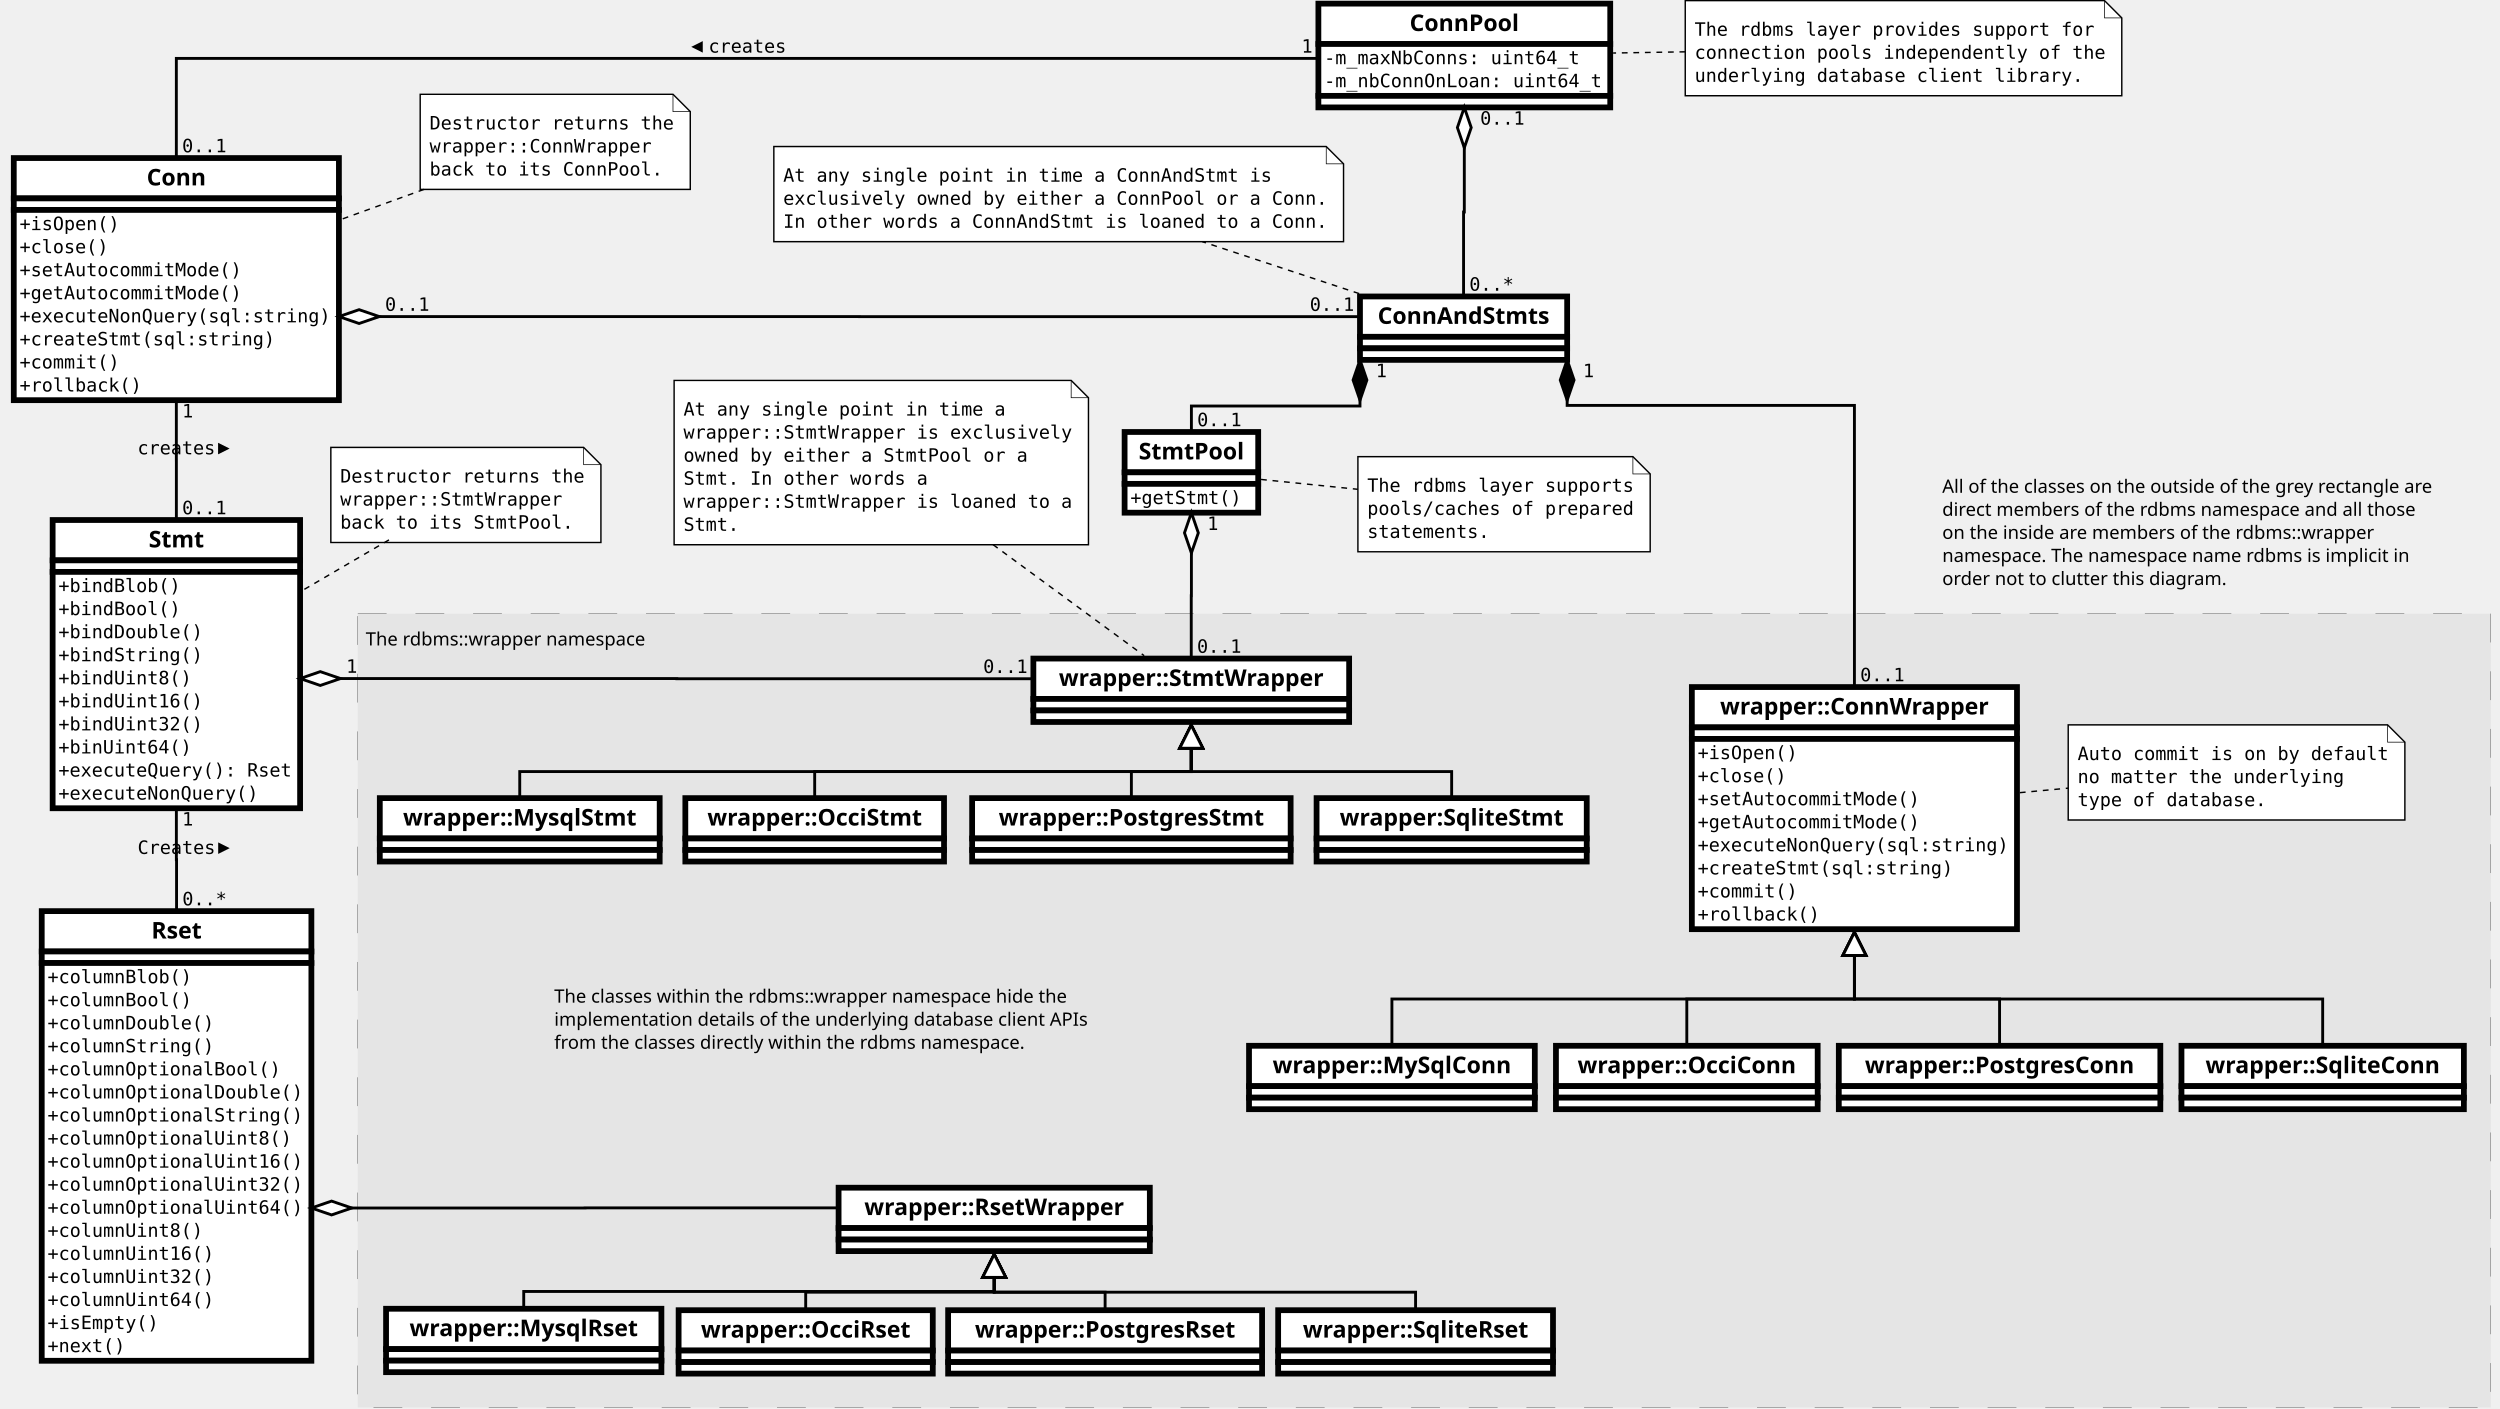
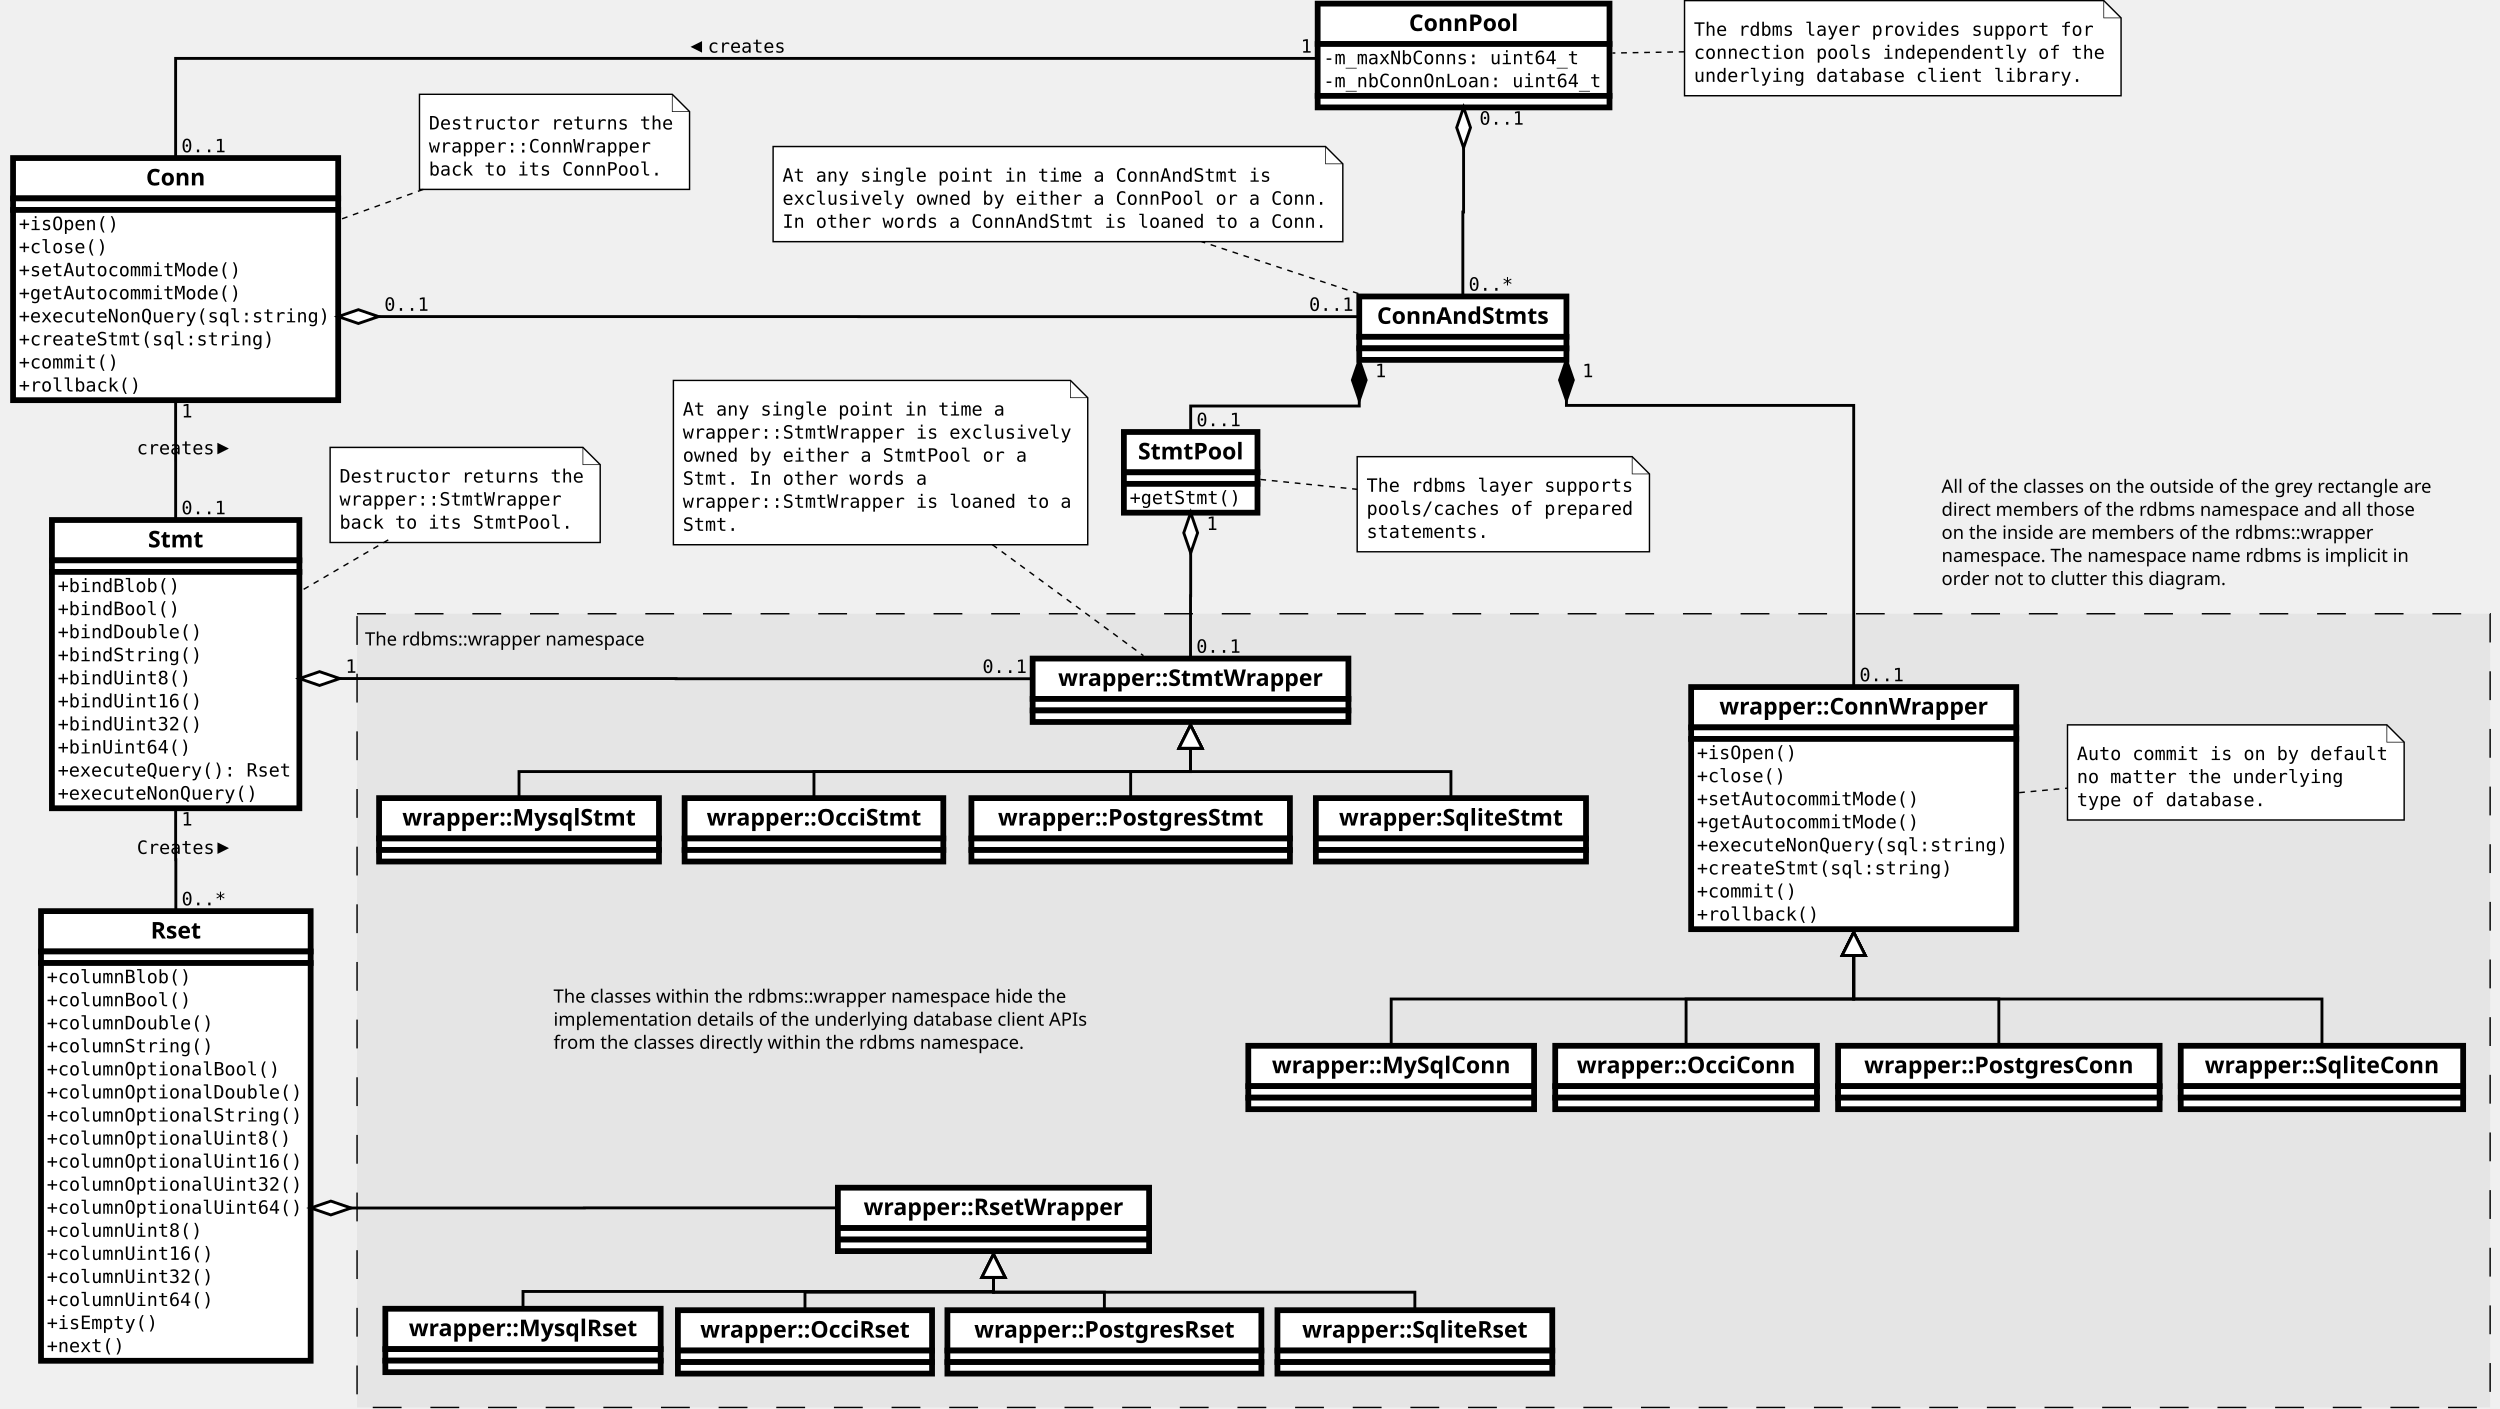
- <svg xmlns="http://www.w3.org/2000/svg" width="87cm" height="49cm" viewBox="-499 -49 1721 977">
+ <svg xmlns="http://www.w3.org/2000/svg" width="87cm" height="49cm" viewBox="-499 -49 1722 977">
  <g>
    <rect style="fill: #e5e5e5" x="-257.586" y="376.862" width="1480.08" height="550.728" />
-     <rect style="fill: none; fill-opacity:0; stroke-width: 0.2; stroke-dasharray: 20; stroke: #000000" x="-257.586" y="376.862" width="1480.08" height="550.728" />
+     <rect style="fill: none; fill-opacity:0; stroke-width: 1; stroke-dasharray: 20; stroke: #000000" x="-257.586" y="376.862" width="1480.08" height="550.728" />
  </g>
  <g>
    <rect style="fill: #ffffff" x="-469.31" y="311.822" width="171.7" height="28" />
    <rect style="fill: none; fill-opacity:0; stroke-width: 4; stroke: #000000" x="-469.31" y="311.822" width="171.7" height="28" />
    <text font-size="16" style="fill: #000000;text-anchor:middle;font-family:sans-serif;font-style:normal;font-weight:700" x="-383.46" y="330.822">Stmt</text>
    <rect style="fill: #ffffff" x="-469.31" y="339.822" width="171.7" height="8" />
    <rect style="fill: none; fill-opacity:0; stroke-width: 4; stroke: #000000" x="-469.31" y="339.822" width="171.7" height="8" />
    <rect style="fill: #ffffff" x="-469.31" y="347.822" width="171.7" height="164" />
    <rect style="fill: none; fill-opacity:0; stroke-width: 4; stroke: #000000" x="-469.31" y="347.822" width="171.7" height="164" />
    <text font-size="12.8" style="fill: #000000;text-anchor:start;font-family:monospace;font-style:normal;font-weight:normal" x="-465.31" y="361.822">+bindBlob()</text>
    <text font-size="12.8" style="fill: #000000;text-anchor:start;font-family:monospace;font-style:normal;font-weight:normal" x="-465.31" y="377.822">+bindBool()</text>
    <text font-size="12.8" style="fill: #000000;text-anchor:start;font-family:monospace;font-style:normal;font-weight:normal" x="-465.31" y="393.822">+bindDouble()</text>
    <text font-size="12.8" style="fill: #000000;text-anchor:start;font-family:monospace;font-style:normal;font-weight:normal" x="-465.31" y="409.822">+bindString()</text>
    <text font-size="12.8" style="fill: #000000;text-anchor:start;font-family:monospace;font-style:normal;font-weight:normal" x="-465.31" y="425.822">+bindUint8()</text>
    <text font-size="12.8" style="fill: #000000;text-anchor:start;font-family:monospace;font-style:normal;font-weight:normal" x="-465.31" y="441.822">+bindUint16()</text>
    <text font-size="12.8" style="fill: #000000;text-anchor:start;font-family:monospace;font-style:normal;font-weight:normal" x="-465.31" y="457.822">+bindUint32()</text>
    <text font-size="12.8" style="fill: #000000;text-anchor:start;font-family:monospace;font-style:normal;font-weight:normal" x="-465.31" y="473.822">+binUint64()</text>
    <text font-size="12.8" style="fill: #000000;text-anchor:start;font-family:monospace;font-style:normal;font-weight:normal" x="-465.31" y="489.822">+executeQuery(): Rset</text>
    <text font-size="12.8" style="fill: #000000;text-anchor:start;font-family:monospace;font-style:normal;font-weight:normal" x="-465.31" y="505.822">+executeNonQuery()</text>
  </g>
  <g>
    <rect style="fill: #ffffff" x="-476.878" y="583.202" width="187.1" height="28" />
    <rect style="fill: none; fill-opacity:0; stroke-width: 4; stroke: #000000" x="-476.878" y="583.202" width="187.1" height="28" />
    <text font-size="16" style="fill: #000000;text-anchor:middle;font-family:sans-serif;font-style:normal;font-weight:700" x="-383.328" y="602.202">Rset</text>
    <rect style="fill: #ffffff" x="-476.878" y="611.202" width="187.1" height="8" />
    <rect style="fill: none; fill-opacity:0; stroke-width: 4; stroke: #000000" x="-476.878" y="611.202" width="187.1" height="8" />
    <rect style="fill: #ffffff" x="-476.878" y="619.202" width="187.1" height="276" />
    <rect style="fill: none; fill-opacity:0; stroke-width: 4; stroke: #000000" x="-476.878" y="619.202" width="187.1" height="276" />
    <text font-size="12.8" style="fill: #000000;text-anchor:start;font-family:monospace;font-style:normal;font-weight:normal" x="-472.878" y="633.202">+columnBlob()</text>
    <text font-size="12.8" style="fill: #000000;text-anchor:start;font-family:monospace;font-style:normal;font-weight:normal" x="-472.878" y="649.202">+columnBool()</text>
    <text font-size="12.8" style="fill: #000000;text-anchor:start;font-family:monospace;font-style:normal;font-weight:normal" x="-472.878" y="665.202">+columnDouble()</text>
    <text font-size="12.8" style="fill: #000000;text-anchor:start;font-family:monospace;font-style:normal;font-weight:normal" x="-472.878" y="681.202">+columnString()</text>
    <text font-size="12.8" style="fill: #000000;text-anchor:start;font-family:monospace;font-style:normal;font-weight:normal" x="-472.878" y="697.202">+columnOptionalBool()</text>
    <text font-size="12.8" style="fill: #000000;text-anchor:start;font-family:monospace;font-style:normal;font-weight:normal" x="-472.878" y="713.202">+columnOptionalDouble()</text>
    <text font-size="12.8" style="fill: #000000;text-anchor:start;font-family:monospace;font-style:normal;font-weight:normal" x="-472.878" y="729.202">+columnOptionalString()</text>
    <text font-size="12.8" style="fill: #000000;text-anchor:start;font-family:monospace;font-style:normal;font-weight:normal" x="-472.878" y="745.202">+columnOptionalUint8()</text>
    <text font-size="12.8" style="fill: #000000;text-anchor:start;font-family:monospace;font-style:normal;font-weight:normal" x="-472.878" y="761.202">+columnOptionalUint16()</text>
    <text font-size="12.8" style="fill: #000000;text-anchor:start;font-family:monospace;font-style:normal;font-weight:normal" x="-472.878" y="777.202">+columnOptionalUint32()</text>
    <text font-size="12.8" style="fill: #000000;text-anchor:start;font-family:monospace;font-style:normal;font-weight:normal" x="-472.878" y="793.202">+columnOptionalUint64()</text>
    <text font-size="12.8" style="fill: #000000;text-anchor:start;font-family:monospace;font-style:normal;font-weight:normal" x="-472.878" y="809.202">+columnUint8()</text>
    <text font-size="12.8" style="fill: #000000;text-anchor:start;font-family:monospace;font-style:normal;font-weight:normal" x="-472.878" y="825.202">+columnUint16()</text>
    <text font-size="12.8" style="fill: #000000;text-anchor:start;font-family:monospace;font-style:normal;font-weight:normal" x="-472.878" y="841.202">+columnUint32()</text>
    <text font-size="12.8" style="fill: #000000;text-anchor:start;font-family:monospace;font-style:normal;font-weight:normal" x="-472.878" y="857.202">+columnUint64()</text>
    <text font-size="12.8" style="fill: #000000;text-anchor:start;font-family:monospace;font-style:normal;font-weight:normal" x="-472.878" y="873.202">+isEmpty()</text>
    <text font-size="12.8" style="fill: #000000;text-anchor:start;font-family:monospace;font-style:normal;font-weight:normal" x="-472.878" y="889.202">+next()</text>
  </g>
  <g>
    <polyline style="fill: none; fill-opacity:0; stroke-width: 2; stroke: #000000" points="-383.46,511.822 -383.46,547.512 -383.328,547.512 -383.328,583.202 " />
    <text font-size="12.8" style="fill: #000000;text-anchor:middle;font-family:monospace;font-style:normal;font-weight:normal" x="-383.394" y="543.512">Creates</text>
    <polygon style="fill: #000000" points="-354.444,543.512 -354.444,535.512 -346.444,539.512 " />
    <text font-size="12.8" style="fill: #000000;text-anchor:start;font-family:monospace;font-style:normal;font-weight:normal" x="-379.46" y="523.822">1</text>
    <text font-size="12.8" style="fill: #000000;text-anchor:start;font-family:monospace;font-style:normal;font-weight:normal" x="-379.328" y="579.202">0..*</text>
  </g>
  <g>
    <rect style="fill: #ffffff" x="-496.276" y="60.666" width="225.6" height="28" />
    <rect style="fill: none; fill-opacity:0; stroke-width: 4; stroke: #000000" x="-496.276" y="60.666" width="225.6" height="28" />
    <text font-size="16" style="fill: #000000;text-anchor:middle;font-family:sans-serif;font-style:normal;font-weight:700" x="-383.476" y="79.666">Conn</text>
    <rect style="fill: #ffffff" x="-496.276" y="88.666" width="225.6" height="8" />
    <rect style="fill: none; fill-opacity:0; stroke-width: 4; stroke: #000000" x="-496.276" y="88.666" width="225.6" height="8" />
    <rect style="fill: #ffffff" x="-496.276" y="96.666" width="225.6" height="132" />
    <rect style="fill: none; fill-opacity:0; stroke-width: 4; stroke: #000000" x="-496.276" y="96.666" width="225.6" height="132" />
    <text font-size="12.8" style="fill: #000000;text-anchor:start;font-family:monospace;font-style:normal;font-weight:normal" x="-492.276" y="110.666">+isOpen()</text>
    <text font-size="12.8" style="fill: #000000;text-anchor:start;font-family:monospace;font-style:normal;font-weight:normal" x="-492.276" y="126.666">+close()</text>
    <text font-size="12.8" style="fill: #000000;text-anchor:start;font-family:monospace;font-style:normal;font-weight:normal" x="-492.276" y="142.666">+setAutocommitMode()</text>
    <text font-size="12.8" style="fill: #000000;text-anchor:start;font-family:monospace;font-style:normal;font-weight:normal" x="-492.276" y="158.666">+getAutocommitMode()</text>
    <text font-size="12.8" style="fill: #000000;text-anchor:start;font-family:monospace;font-style:normal;font-weight:normal" x="-492.276" y="174.666">+executeNonQuery(sql:string)</text>
    <text font-size="12.8" style="fill: #000000;text-anchor:start;font-family:monospace;font-style:normal;font-weight:normal" x="-492.276" y="190.666">+createStmt(sql:string)</text>
    <text font-size="12.8" style="fill: #000000;text-anchor:start;font-family:monospace;font-style:normal;font-weight:normal" x="-492.276" y="206.666">+commit()</text>
    <text font-size="12.8" style="fill: #000000;text-anchor:start;font-family:monospace;font-style:normal;font-weight:normal" x="-492.276" y="222.666">+rollback()</text>
  </g>
  <g>
    <rect style="fill: #ffffff" x="437.812" y="156.71" width="143.75" height="28" />
    <rect style="fill: none; fill-opacity:0; stroke-width: 4; stroke: #000000" x="437.812" y="156.71" width="143.75" height="28" />
    <text font-size="16" style="fill: #000000;text-anchor:middle;font-family:sans-serif;font-style:normal;font-weight:700" x="509.687" y="175.71">ConnAndStmts</text>
    <rect style="fill: #ffffff" x="437.812" y="184.71" width="143.75" height="8" />
    <rect style="fill: none; fill-opacity:0; stroke-width: 4; stroke: #000000" x="437.812" y="184.71" width="143.75" height="8" />
    <rect style="fill: #ffffff" x="437.812" y="192.71" width="143.75" height="8" />
    <rect style="fill: none; fill-opacity:0; stroke-width: 4; stroke: #000000" x="437.812" y="192.71" width="143.75" height="8" />
  </g>
  <g>
    <rect style="fill: #ffffff" x="274.49" y="250.74" width="92.7" height="28" />
    <rect style="fill: none; fill-opacity:0; stroke-width: 4; stroke: #000000" x="274.49" y="250.74" width="92.7" height="28" />
    <text font-size="16" style="fill: #000000;text-anchor:middle;font-family:sans-serif;font-style:normal;font-weight:700" x="320.84" y="269.74">StmtPool</text>
    <rect style="fill: #ffffff" x="274.49" y="278.74" width="92.7" height="8" />
    <rect style="fill: none; fill-opacity:0; stroke-width: 4; stroke: #000000" x="274.49" y="278.74" width="92.7" height="8" />
    <rect style="fill: #ffffff" x="274.49" y="286.74" width="92.7" height="20" />
    <rect style="fill: none; fill-opacity:0; stroke-width: 4; stroke: #000000" x="274.49" y="286.74" width="92.7" height="20" />
    <text font-size="12.8" style="fill: #000000;text-anchor:start;font-family:monospace;font-style:normal;font-weight:normal" x="278.49" y="300.74">+getStmt()</text>
  </g>
  <g>
    <rect style="fill: #ffffff" x="211.184" y="407.958" width="219.1" height="28" />
    <rect style="fill: none; fill-opacity:0; stroke-width: 4; stroke: #000000" x="211.184" y="407.958" width="219.1" height="28" />
    <text font-size="16" style="fill: #000000;text-anchor:middle;font-family:sans-serif;font-style:normal;font-weight:700" x="320.734" y="426.958">wrapper::StmtWrapper</text>
    <rect style="fill: #ffffff" x="211.184" y="435.958" width="219.1" height="8" />
    <rect style="fill: none; fill-opacity:0; stroke-width: 4; stroke: #000000" x="211.184" y="435.958" width="219.1" height="8" />
    <rect style="fill: #ffffff" x="211.184" y="443.958" width="219.1" height="8" />
    <rect style="fill: none; fill-opacity:0; stroke-width: 4; stroke: #000000" x="211.184" y="443.958" width="219.1" height="8" />
  </g>
  <g>
    <rect style="fill: #ffffff" x="668.09" y="427.726" width="225.6" height="28" />
    <rect style="fill: none; fill-opacity:0; stroke-width: 4; stroke: #000000" x="668.09" y="427.726" width="225.6" height="28" />
    <text font-size="16" style="fill: #000000;text-anchor:middle;font-family:sans-serif;font-style:normal;font-weight:700" x="780.89" y="446.726">wrapper::ConnWrapper</text>
    <rect style="fill: #ffffff" x="668.09" y="455.726" width="225.6" height="8" />
    <rect style="fill: none; fill-opacity:0; stroke-width: 4; stroke: #000000" x="668.09" y="455.726" width="225.6" height="8" />
    <rect style="fill: #ffffff" x="668.09" y="463.726" width="225.6" height="132" />
    <rect style="fill: none; fill-opacity:0; stroke-width: 4; stroke: #000000" x="668.09" y="463.726" width="225.6" height="132" />
    <text font-size="12.8" style="fill: #000000;text-anchor:start;font-family:monospace;font-style:normal;font-weight:normal" x="672.09" y="477.726">+isOpen()</text>
    <text font-size="12.8" style="fill: #000000;text-anchor:start;font-family:monospace;font-style:normal;font-weight:normal" x="672.09" y="493.726">+close()</text>
    <text font-size="12.8" style="fill: #000000;text-anchor:start;font-family:monospace;font-style:normal;font-weight:normal" x="672.09" y="509.726">+setAutocommitMode()</text>
    <text font-size="12.8" style="fill: #000000;text-anchor:start;font-family:monospace;font-style:normal;font-weight:normal" x="672.09" y="525.726">+getAutocommitMode()</text>
    <text font-size="12.8" style="fill: #000000;text-anchor:start;font-family:monospace;font-style:normal;font-weight:normal" x="672.09" y="541.726">+executeNonQuery(sql:string)</text>
    <text font-size="12.8" style="fill: #000000;text-anchor:start;font-family:monospace;font-style:normal;font-weight:normal" x="672.09" y="557.726">+createStmt(sql:string)</text>
    <text font-size="12.8" style="fill: #000000;text-anchor:start;font-family:monospace;font-style:normal;font-weight:normal" x="672.09" y="573.726">+commit()</text>
    <text font-size="12.8" style="fill: #000000;text-anchor:start;font-family:monospace;font-style:normal;font-weight:normal" x="672.09" y="589.726">+rollback()</text>
  </g>
  <g>
    <polyline style="fill: none; fill-opacity:0; stroke-width: 2; stroke: #000000" points="581.562,225.882 581.562,232.296 780.89,232.296 780.89,427.726 " />
    <polygon style="fill: #000000" points="581.562,200.71 586.362,214.71 581.562,228.71 576.762,214.71 " />
    <polygon style="fill: none; fill-opacity:0; stroke-width: 2; stroke: #000000" points="581.562,200.71 586.362,214.71 581.562,228.71 576.762,214.71 " />
    <text font-size="12.8" style="fill: #000000;text-anchor:middle;font-family:monospace;font-style:normal;font-weight:normal" x="681.226" y="228.296" />
    <text font-size="12.8" style="fill: #000000;text-anchor:start;font-family:monospace;font-style:normal;font-weight:normal" x="592.562" y="212.71">1</text>
    <text font-size="12.8" style="fill: #000000;text-anchor:start;font-family:monospace;font-style:normal;font-weight:normal" x="784.89" y="423.726">0..1</text>
  </g>
  <g>
    <rect style="fill: #ffffff" x="76.039" y="775.108" width="215.95" height="28" />
    <rect style="fill: none; fill-opacity:0; stroke-width: 4; stroke: #000000" x="76.039" y="775.108" width="215.95" height="28" />
    <text font-size="16" style="fill: #000000;text-anchor:middle;font-family:sans-serif;font-style:normal;font-weight:700" x="184.014" y="794.108">wrapper::RsetWrapper</text>
    <rect style="fill: #ffffff" x="76.039" y="803.108" width="215.95" height="8" />
    <rect style="fill: none; fill-opacity:0; stroke-width: 4; stroke: #000000" x="76.039" y="803.108" width="215.95" height="8" />
    <rect style="fill: #ffffff" x="76.039" y="811.108" width="215.95" height="8" />
    <rect style="fill: none; fill-opacity:0; stroke-width: 4; stroke: #000000" x="76.039" y="811.108" width="215.95" height="8" />
  </g>
  <g>
    <rect style="fill: #ffffff" x="-237.96" y="859.108" width="191.05" height="28" />
    <rect style="fill: none; fill-opacity:0; stroke-width: 4; stroke: #000000" x="-237.96" y="859.108" width="191.05" height="28" />
    <text font-size="16" style="fill: #000000;text-anchor:middle;font-family:sans-serif;font-style:normal;font-weight:700" x="-142.435" y="878.108">wrapper::MysqlRset</text>
    <rect style="fill: #ffffff" x="-237.96" y="887.108" width="191.05" height="8" />
    <rect style="fill: none; fill-opacity:0; stroke-width: 4; stroke: #000000" x="-237.96" y="887.108" width="191.05" height="8" />
    <rect style="fill: #ffffff" x="-237.96" y="895.108" width="191.05" height="8" />
    <rect style="fill: none; fill-opacity:0; stroke-width: 4; stroke: #000000" x="-237.96" y="895.108" width="191.05" height="8" />
  </g>
  <g>
    <rect style="fill: #ffffff" x="-34.961" y="860.108" width="176.35" height="28" />
    <rect style="fill: none; fill-opacity:0; stroke-width: 4; stroke: #000000" x="-34.961" y="860.108" width="176.35" height="28" />
    <text font-size="16" style="fill: #000000;text-anchor:middle;font-family:sans-serif;font-style:normal;font-weight:700" x="53.214" y="879.108">wrapper::OcciRset</text>
    <rect style="fill: #ffffff" x="-34.961" y="888.108" width="176.35" height="8" />
    <rect style="fill: none; fill-opacity:0; stroke-width: 4; stroke: #000000" x="-34.961" y="888.108" width="176.35" height="8" />
    <rect style="fill: #ffffff" x="-34.961" y="896.108" width="176.35" height="8" />
    <rect style="fill: none; fill-opacity:0; stroke-width: 4; stroke: #000000" x="-34.961" y="896.108" width="176.35" height="8" />
  </g>
  <g>
    <rect style="fill: #ffffff" x="152.039" y="860.108" width="217.85" height="28" />
    <rect style="fill: none; fill-opacity:0; stroke-width: 4; stroke: #000000" x="152.039" y="860.108" width="217.85" height="28" />
    <text font-size="16" style="fill: #000000;text-anchor:middle;font-family:sans-serif;font-style:normal;font-weight:700" x="260.964" y="879.108">wrapper::PostgresRset</text>
    <rect style="fill: #ffffff" x="152.039" y="888.108" width="217.85" height="8" />
    <rect style="fill: none; fill-opacity:0; stroke-width: 4; stroke: #000000" x="152.039" y="888.108" width="217.85" height="8" />
    <rect style="fill: #ffffff" x="152.039" y="896.108" width="217.85" height="8" />
    <rect style="fill: none; fill-opacity:0; stroke-width: 4; stroke: #000000" x="152.039" y="896.108" width="217.85" height="8" />
  </g>
  <g>
    <rect style="fill: #ffffff" x="381.04" y="860.108" width="190.7" height="28" />
    <rect style="fill: none; fill-opacity:0; stroke-width: 4; stroke: #000000" x="381.04" y="860.108" width="190.7" height="28" />
    <text font-size="16" style="fill: #000000;text-anchor:middle;font-family:sans-serif;font-style:normal;font-weight:700" x="476.39" y="879.108">wrapper::SqliteRset</text>
    <rect style="fill: #ffffff" x="381.04" y="888.108" width="190.7" height="8" />
    <rect style="fill: none; fill-opacity:0; stroke-width: 4; stroke: #000000" x="381.04" y="888.108" width="190.7" height="8" />
    <rect style="fill: #ffffff" x="381.04" y="896.108" width="190.7" height="8" />
    <rect style="fill: none; fill-opacity:0; stroke-width: 4; stroke: #000000" x="381.04" y="896.108" width="190.7" height="8" />
  </g>
  <g>
    <polyline style="fill: none; fill-opacity:0; stroke-width: 2; stroke: #000000" points="184.014,837.344 184.014,847.108 -142.435,847.108 -142.435,859.108 " />
    <polygon style="fill: #ffffff" points="192.014,837.344 184.014,821.344 176.014,837.344 " />
    <polygon style="fill: none; fill-opacity:0; stroke-width: 2; stroke: #000000" points="192.014,837.344 184.014,821.344 176.014,837.344 " />
  </g>
  <g>
    <polyline style="fill: none; fill-opacity:0; stroke-width: 2; stroke: #000000" points="184.014,837.344 184.014,847.608 260.964,847.608 260.964,860.108 " />
    <polygon style="fill: #ffffff" points="192.014,837.344 184.014,821.344 176.014,837.344 " />
    <polygon style="fill: none; fill-opacity:0; stroke-width: 2; stroke: #000000" points="192.014,837.344 184.014,821.344 176.014,837.344 " />
  </g>
  <g>
    <polyline style="fill: none; fill-opacity:0; stroke-width: 2; stroke: #000000" points="184.014,837.344 184.014,847.608 53.214,847.608 53.214,860.108 " />
    <polygon style="fill: #ffffff" points="192.014,837.344 184.014,821.344 176.014,837.344 " />
    <polygon style="fill: none; fill-opacity:0; stroke-width: 2; stroke: #000000" points="192.014,837.344 184.014,821.344 176.014,837.344 " />
  </g>
  <g>
    <polyline style="fill: none; fill-opacity:0; stroke-width: 2; stroke: #000000" points="184.014,837.344 184.014,847.608 476.39,847.608 476.39,860.108 " />
    <polygon style="fill: #ffffff" points="192.014,837.344 184.014,821.344 176.014,837.344 " />
    <polygon style="fill: none; fill-opacity:0; stroke-width: 2; stroke: #000000" points="192.014,837.344 184.014,821.344 176.014,837.344 " />
  </g>
  <g>
    <rect style="fill: #ffffff" x="408.952" y="-46.478" width="202.5" height="28" />
    <rect style="fill: none; fill-opacity:0; stroke-width: 4; stroke: #000000" x="408.952" y="-46.478" width="202.5" height="28" />
    <text font-size="16" style="fill: #000000;text-anchor:middle;font-family:sans-serif;font-style:normal;font-weight:700" x="510.202" y="-27.478">ConnPool</text>
    <rect style="fill: #ffffff" x="408.952" y="-18.478" width="202.5" height="36" />
    <rect style="fill: none; fill-opacity:0; stroke-width: 4; stroke: #000000" x="408.952" y="-18.478" width="202.5" height="36" />
    <text font-size="12.8" style="fill: #000000;text-anchor:start;font-family:monospace;font-style:normal;font-weight:normal" x="412.952" y="-4.478">-m_maxNbConns: uint64_t</text>
    <text font-size="12.8" style="fill: #000000;text-anchor:start;font-family:monospace;font-style:normal;font-weight:normal" x="412.952" y="11.522">-m_nbConnOnLoan: uint64_t</text>
    <rect style="fill: #ffffff" x="408.952" y="17.522" width="202.5" height="8" />
    <rect style="fill: none; fill-opacity:0; stroke-width: 4; stroke: #000000" x="408.952" y="17.522" width="202.5" height="8" />
  </g>
  <g>
    <polyline style="fill: none; fill-opacity:0; stroke-width: 2; stroke: #000000" points="510.202,50.693 510.202,98.116 509.687,98.116 509.687,156.71 " />
    <polygon style="fill: #ffffff" points="510.202,25.522 515.002,39.522 510.202,53.522 505.402,39.522 " />
    <polygon style="fill: none; fill-opacity:0; stroke-width: 2; stroke: #000000" points="510.202,25.522 515.002,39.522 510.202,53.522 505.402,39.522 " />
    <text font-size="12.8" style="fill: #000000;text-anchor:middle;font-family:monospace;font-style:normal;font-weight:normal" x="509.945" y="94.116" />
    <text font-size="12.8" style="fill: #000000;text-anchor:start;font-family:monospace;font-style:normal;font-weight:normal" x="521.202" y="37.522">0..1</text>
    <text font-size="12.8" style="fill: #000000;text-anchor:start;font-family:monospace;font-style:normal;font-weight:normal" x="513.687" y="152.71">0..*</text>
  </g>
  <g>
    <rect style="fill: #ffffff" x="-242.304" y="504.79" width="194.2" height="28" />
    <rect style="fill: none; fill-opacity:0; stroke-width: 4; stroke: #000000" x="-242.304" y="504.79" width="194.2" height="28" />
    <text font-size="16" style="fill: #000000;text-anchor:middle;font-family:sans-serif;font-style:normal;font-weight:700" x="-145.204" y="523.79">wrapper::MysqlStmt</text>
    <rect style="fill: #ffffff" x="-242.304" y="532.79" width="194.2" height="8" />
    <rect style="fill: none; fill-opacity:0; stroke-width: 4; stroke: #000000" x="-242.304" y="532.79" width="194.2" height="8" />
    <rect style="fill: #ffffff" x="-242.304" y="540.79" width="194.2" height="8" />
    <rect style="fill: none; fill-opacity:0; stroke-width: 4; stroke: #000000" x="-242.304" y="540.79" width="194.2" height="8" />
  </g>
  <g>
    <rect style="fill: #ffffff" x="168.696" y="504.79" width="221" height="28" />
    <rect style="fill: none; fill-opacity:0; stroke-width: 4; stroke: #000000" x="168.696" y="504.79" width="221" height="28" />
    <text font-size="16" style="fill: #000000;text-anchor:middle;font-family:sans-serif;font-style:normal;font-weight:700" x="279.196" y="523.79">wrapper::PostgresStmt</text>
    <rect style="fill: #ffffff" x="168.696" y="532.79" width="221" height="8" />
    <rect style="fill: none; fill-opacity:0; stroke-width: 4; stroke: #000000" x="168.696" y="532.79" width="221" height="8" />
    <rect style="fill: #ffffff" x="168.696" y="540.79" width="221" height="8" />
    <rect style="fill: none; fill-opacity:0; stroke-width: 4; stroke: #000000" x="168.696" y="540.79" width="221" height="8" />
  </g>
  <g>
    <rect style="fill: #ffffff" x="-30.304" y="504.79" width="179.5" height="28" />
    <rect style="fill: none; fill-opacity:0; stroke-width: 4; stroke: #000000" x="-30.304" y="504.79" width="179.5" height="28" />
    <text font-size="16" style="fill: #000000;text-anchor:middle;font-family:sans-serif;font-style:normal;font-weight:700" x="59.446" y="523.79">wrapper::OcciStmt</text>
    <rect style="fill: #ffffff" x="-30.304" y="532.79" width="179.5" height="8" />
    <rect style="fill: none; fill-opacity:0; stroke-width: 4; stroke: #000000" x="-30.304" y="532.79" width="179.5" height="8" />
    <rect style="fill: #ffffff" x="-30.304" y="540.79" width="179.5" height="8" />
    <rect style="fill: none; fill-opacity:0; stroke-width: 4; stroke: #000000" x="-30.304" y="540.79" width="179.5" height="8" />
  </g>
  <g>
    <rect style="fill: #ffffff" x="407.696" y="504.79" width="187.45" height="28" />
    <rect style="fill: none; fill-opacity:0; stroke-width: 4; stroke: #000000" x="407.696" y="504.79" width="187.45" height="28" />
    <text font-size="16" style="fill: #000000;text-anchor:middle;font-family:sans-serif;font-style:normal;font-weight:700" x="501.421" y="523.79">wrapper:SqliteStmt</text>
    <rect style="fill: #ffffff" x="407.696" y="532.79" width="187.45" height="8" />
    <rect style="fill: none; fill-opacity:0; stroke-width: 4; stroke: #000000" x="407.696" y="532.79" width="187.45" height="8" />
    <rect style="fill: #ffffff" x="407.696" y="540.79" width="187.45" height="8" />
    <rect style="fill: none; fill-opacity:0; stroke-width: 4; stroke: #000000" x="407.696" y="540.79" width="187.45" height="8" />
  </g>
  <g>
    <polyline style="fill: none; fill-opacity:0; stroke-width: 2; stroke: #000000" points="320.734,470.194 320.734,486.374 -145.204,486.374 -145.204,504.79 " />
    <polygon style="fill: #ffffff" points="328.734,470.194 320.734,454.194 312.734,470.194 " />
    <polygon style="fill: none; fill-opacity:0; stroke-width: 2; stroke: #000000" points="328.734,470.194 320.734,454.194 312.734,470.194 " />
  </g>
  <g>
    <polyline style="fill: none; fill-opacity:0; stroke-width: 2; stroke: #000000" points="320.734,470.194 320.734,486.374 59.446,486.374 59.446,504.79 " />
    <polygon style="fill: #ffffff" points="328.734,470.194 320.734,454.194 312.734,470.194 " />
    <polygon style="fill: none; fill-opacity:0; stroke-width: 2; stroke: #000000" points="328.734,470.194 320.734,454.194 312.734,470.194 " />
  </g>
  <g>
    <polyline style="fill: none; fill-opacity:0; stroke-width: 2; stroke: #000000" points="320.734,470.194 320.734,486.374 279.196,486.374 279.196,504.79 " />
    <polygon style="fill: #ffffff" points="328.734,470.194 320.734,454.194 312.734,470.194 " />
    <polygon style="fill: none; fill-opacity:0; stroke-width: 2; stroke: #000000" points="328.734,470.194 320.734,454.194 312.734,470.194 " />
  </g>
  <g>
    <polyline style="fill: none; fill-opacity:0; stroke-width: 2; stroke: #000000" points="320.734,470.194 320.734,486.374 501.421,486.374 501.421,504.79 " />
    <polygon style="fill: #ffffff" points="328.734,470.194 320.734,454.194 312.734,470.194 " />
    <polygon style="fill: none; fill-opacity:0; stroke-width: 2; stroke: #000000" points="328.734,470.194 320.734,454.194 312.734,470.194 " />
  </g>
  <g>
    <rect style="fill: #ffffff" x="360.82" y="676.638" width="198.3" height="28" />
    <rect style="fill: none; fill-opacity:0; stroke-width: 4; stroke: #000000" x="360.82" y="676.638" width="198.3" height="28" />
    <text font-size="16" style="fill: #000000;text-anchor:middle;font-family:sans-serif;font-style:normal;font-weight:700" x="459.97" y="695.638">wrapper::MySqlConn</text>
    <rect style="fill: #ffffff" x="360.82" y="704.638" width="198.3" height="8" />
    <rect style="fill: none; fill-opacity:0; stroke-width: 4; stroke: #000000" x="360.82" y="704.638" width="198.3" height="8" />
    <rect style="fill: #ffffff" x="360.82" y="712.638" width="198.3" height="8" />
    <rect style="fill: none; fill-opacity:0; stroke-width: 4; stroke: #000000" x="360.82" y="712.638" width="198.3" height="8" />
  </g>
  <g>
    <rect style="fill: #ffffff" x="573.788" y="676.638" width="181.6" height="28" />
    <rect style="fill: none; fill-opacity:0; stroke-width: 4; stroke: #000000" x="573.788" y="676.638" width="181.6" height="28" />
    <text font-size="16" style="fill: #000000;text-anchor:middle;font-family:sans-serif;font-style:normal;font-weight:700" x="664.588" y="695.638">wrapper::OcciConn</text>
    <rect style="fill: #ffffff" x="573.788" y="704.638" width="181.6" height="8" />
    <rect style="fill: none; fill-opacity:0; stroke-width: 4; stroke: #000000" x="573.788" y="704.638" width="181.6" height="8" />
    <rect style="fill: #ffffff" x="573.788" y="712.638" width="181.6" height="8" />
    <rect style="fill: none; fill-opacity:0; stroke-width: 4; stroke: #000000" x="573.788" y="712.638" width="181.6" height="8" />
  </g>
  <g>
    <rect style="fill: #ffffff" x="770.054" y="676.638" width="223.1" height="28" />
    <rect style="fill: none; fill-opacity:0; stroke-width: 4; stroke: #000000" x="770.054" y="676.638" width="223.1" height="28" />
    <text font-size="16" style="fill: #000000;text-anchor:middle;font-family:sans-serif;font-style:normal;font-weight:700" x="881.604" y="695.638">wrapper::PostgresConn</text>
    <rect style="fill: #ffffff" x="770.054" y="704.638" width="223.1" height="8" />
    <rect style="fill: none; fill-opacity:0; stroke-width: 4; stroke: #000000" x="770.054" y="704.638" width="223.1" height="8" />
    <rect style="fill: #ffffff" x="770.054" y="712.638" width="223.1" height="8" />
    <rect style="fill: none; fill-opacity:0; stroke-width: 4; stroke: #000000" x="770.054" y="712.638" width="223.1" height="8" />
  </g>
  <g>
    <rect style="fill: #ffffff" x="1007.82" y="676.638" width="195.95" height="28" />
    <rect style="fill: none; fill-opacity:0; stroke-width: 4; stroke: #000000" x="1007.82" y="676.638" width="195.95" height="28" />
    <text font-size="16" style="fill: #000000;text-anchor:middle;font-family:sans-serif;font-style:normal;font-weight:700" x="1105.8" y="695.638">wrapper::SqliteConn</text>
    <rect style="fill: #ffffff" x="1007.82" y="704.638" width="195.95" height="8" />
    <rect style="fill: none; fill-opacity:0; stroke-width: 4; stroke: #000000" x="1007.82" y="704.638" width="195.95" height="8" />
    <rect style="fill: #ffffff" x="1007.82" y="712.638" width="195.95" height="8" />
    <rect style="fill: none; fill-opacity:0; stroke-width: 4; stroke: #000000" x="1007.82" y="712.638" width="195.95" height="8" />
  </g>
  <g>
    <polyline style="fill: none; fill-opacity:0; stroke-width: 2; stroke: #000000" points="780.89,613.962 780.89,644.182 459.97,644.182 459.97,676.638 " />
    <polygon style="fill: #ffffff" points="788.89,613.962 780.89,597.962 772.89,613.962 " />
    <polygon style="fill: none; fill-opacity:0; stroke-width: 2; stroke: #000000" points="788.89,613.962 780.89,597.962 772.89,613.962 " />
  </g>
  <g>
    <polyline style="fill: none; fill-opacity:0; stroke-width: 2; stroke: #000000" points="780.89,613.962 780.89,644.182 664.588,644.182 664.588,676.638 " />
    <polygon style="fill: #ffffff" points="788.89,613.962 780.89,597.962 772.89,613.962 " />
    <polygon style="fill: none; fill-opacity:0; stroke-width: 2; stroke: #000000" points="788.89,613.962 780.89,597.962 772.89,613.962 " />
  </g>
  <g>
    <polyline style="fill: none; fill-opacity:0; stroke-width: 2; stroke: #000000" points="780.89,613.962 780.89,644.182 881.604,644.182 881.604,676.638 " />
    <polygon style="fill: #ffffff" points="788.89,613.962 780.89,597.962 772.89,613.962 " />
    <polygon style="fill: none; fill-opacity:0; stroke-width: 2; stroke: #000000" points="788.89,613.962 780.89,597.962 772.89,613.962 " />
  </g>
  <g>
    <polyline style="fill: none; fill-opacity:0; stroke-width: 2; stroke: #000000" points="780.89,613.962 780.89,644.182 1105.8,644.182 1105.8,676.638 " />
    <polygon style="fill: #ffffff" points="788.89,613.962 780.89,597.962 772.89,613.962 " />
    <polygon style="fill: none; fill-opacity:0; stroke-width: 2; stroke: #000000" points="788.89,613.962 780.89,597.962 772.89,613.962 " />
  </g>
  <g>
    <polyline style="fill: none; fill-opacity:0; stroke-width: 2; stroke: #000000" points="-383.476,228.666 -383.476,270.244 -383.46,270.244 -383.46,311.822 " />
    <text font-size="12.8" style="fill: #000000;text-anchor:middle;font-family:monospace;font-style:normal;font-weight:normal" x="-383.468" y="266.244">creates</text>
    <polygon style="fill: #000000" points="-354.518,266.244 -354.518,258.244 -346.518,262.244 " />
    <text font-size="12.8" style="fill: #000000;text-anchor:start;font-family:monospace;font-style:normal;font-weight:normal" x="-379.476" y="240.666">1</text>
    <text font-size="12.8" style="fill: #000000;text-anchor:start;font-family:monospace;font-style:normal;font-weight:normal" x="-379.46" y="307.822">0..1</text>
  </g>
  <g>
    <polyline style="fill: none; fill-opacity:0; stroke-width: 2; stroke: #000000" points="-245.504,170.666 90.568,170.666 90.568,170.71 437.812,170.71 " />
    <polygon style="fill: #ffffff" points="-270.676,170.666 -256.676,165.866 -242.676,170.666 -256.676,175.466 " />
    <polygon style="fill: none; fill-opacity:0; stroke-width: 2; stroke: #000000" points="-270.676,170.666 -256.676,165.866 -242.676,170.666 -256.676,175.466 " />
    <text font-size="12.8" style="fill: #000000;text-anchor:start;font-family:monospace;font-style:normal;font-weight:normal" x="92.568" y="166.688" />
    <text font-size="12.8" style="fill: #000000;text-anchor:start;font-family:monospace;font-style:normal;font-weight:normal" x="-238.676" y="166.666">0..1</text>
    <text font-size="12.8" style="fill: #000000;text-anchor:end;font-family:monospace;font-style:normal;font-weight:normal" x="433.812" y="166.71">0..1</text>
  </g>
  <g>
    <polyline style="fill: none; fill-opacity:0; stroke-width: 2; stroke: #000000" points="408.952,-8.478 -383.476,-8.478 -383.476,60.666 " />
    <text font-size="12.8" style="fill: #000000;text-anchor:middle;font-family:monospace;font-style:normal;font-weight:normal" x="12.738" y="-12.478">creates</text>
    <polygon style="fill: #000000" points="-18.212,-12.478 -18.212,-20.478 -26.212,-16.478 " />
    <text font-size="12.8" style="fill: #000000;text-anchor:end;font-family:monospace;font-style:normal;font-weight:normal" x="404.952" y="-12.478">1</text>
    <text font-size="12.8" style="fill: #000000;text-anchor:start;font-family:monospace;font-style:normal;font-weight:normal" x="-379.476" y="56.666">0..1</text>
  </g>
  <g>
    <polygon style="fill: #ffffff" points="31.103,52.681 414.403,52.681 426.403,64.681 426.403,118.681 31.103,118.681 " />
    <polygon style="fill: none; fill-opacity:0; stroke-width: 1; stroke: #000000" points="31.103,52.681 414.403,52.681 426.403,64.681 426.403,118.681 31.103,118.681 " />
    <polyline style="fill: none; fill-opacity:0; stroke-width: 0.5; stroke: #000000" points="414.403,52.681 414.403,64.681 426.403,64.681 " />
    <text font-size="12.8" style="fill: #000000;text-anchor:start;font-family:monospace;font-style:normal;font-weight:normal" x="37.603" y="77.081">
      <tspan x="37.603" y="77.081">At any single point in time a ConnAndStmt is</tspan>
      <tspan x="37.603" y="93.081">exclusively owned by either a ConnPool or a Conn.</tspan>
      <tspan x="37.603" y="109.081">In other words a ConnAndStmt is loaned to a Conn.</tspan>
    </text>
  </g>
  <line style="fill: none; fill-opacity:0; stroke-width: 1; stroke-dasharray: 4; stroke: #000000" x1="437.224" y1="154.715" x2="328.376" y2="118.671" />
  <g>
    <polyline style="fill: none; fill-opacity:0; stroke-width: 2; stroke: #000000" points="-264.606,789.202 -99.87,789.202 -99.87,789.108 76.039,789.108 " />
    <polygon style="fill: #ffffff" points="-289.778,789.202 -275.778,784.402 -261.778,789.202 -275.778,794.002 " />
    <polygon style="fill: none; fill-opacity:0; stroke-width: 2; stroke: #000000" points="-289.778,789.202 -275.778,784.402 -261.778,789.202 -275.778,794.002 " />
    <text font-size="12.8" style="fill: #000000;text-anchor:start;font-family:monospace;font-style:normal;font-weight:normal" x="-97.87" y="785.155" />
    <text font-size="12.8" style="fill: #000000;text-anchor:start;font-family:monospace;font-style:normal;font-weight:normal" x="-257.778" y="785.202" />
    <text font-size="12.8" style="fill: #000000;text-anchor:end;font-family:monospace;font-style:normal;font-weight:normal" x="72.039" y="785.108" />
  </g>
  <g>
    <polyline style="fill: none; fill-opacity:0; stroke-width: 2; stroke: #000000" points="320.84,331.912 320.84,364.349 320.734,364.349 320.734,407.958 " />
    <polygon style="fill: #ffffff" points="320.84,306.74 325.64,320.74 320.84,334.74 316.04,320.74 " />
    <polygon style="fill: none; fill-opacity:0; stroke-width: 2; stroke: #000000" points="320.84,306.74 325.64,320.74 320.84,334.74 316.04,320.74 " />
    <text font-size="12.8" style="fill: #000000;text-anchor:middle;font-family:monospace;font-style:normal;font-weight:normal" x="320.787" y="360.349" />
    <text font-size="12.8" style="fill: #000000;text-anchor:start;font-family:monospace;font-style:normal;font-weight:normal" x="331.84" y="318.74">1</text>
    <text font-size="12.8" style="fill: #000000;text-anchor:start;font-family:monospace;font-style:normal;font-weight:normal" x="324.734" y="403.958">0..1</text>
  </g>
  <g>
    <polygon style="fill: #ffffff" points="-38.088,214.962 237.412,214.962 249.412,226.962 249.412,328.962 -38.088,328.962 " />
    <polygon style="fill: none; fill-opacity:0; stroke-width: 1; stroke: #000000" points="-38.088,214.962 237.412,214.962 249.412,226.962 249.412,328.962 -38.088,328.962 " />
    <polyline style="fill: none; fill-opacity:0; stroke-width: 0.5; stroke: #000000" points="237.412,214.962 237.412,226.962 249.412,226.962 " />
    <text font-size="12.8" style="fill: #000000;text-anchor:start;font-family:monospace;font-style:normal;font-weight:normal" x="-31.588" y="239.362">
      <tspan x="-31.588" y="239.362">At any single point in time a</tspan>
      <tspan x="-31.588" y="255.362">wrapper::StmtWrapper is exclusively</tspan>
      <tspan x="-31.588" y="271.362">owned by either a StmtPool or a</tspan>
      <tspan x="-31.588" y="287.362">Stmt. In other words a</tspan>
      <tspan x="-31.588" y="303.362">wrapper::StmtWrapper is loaned to a</tspan>
      <tspan x="-31.588" y="319.362">Stmt.</tspan>
    </text>
  </g>
  <g>
    <polyline style="fill: none; fill-opacity:0; stroke-width: 2; stroke: #000000" points="-272.438,421.822 -36.213,421.822 -36.213,421.958 211.184,421.958 " />
    <polygon style="fill: #ffffff" points="-297.61,421.822 -283.61,417.022 -269.61,421.822 -283.61,426.622 " />
    <polygon style="fill: none; fill-opacity:0; stroke-width: 2; stroke: #000000" points="-297.61,421.822 -283.61,417.022 -269.61,421.822 -283.61,426.622 " />
    <text font-size="12.8" style="fill: #000000;text-anchor:start;font-family:monospace;font-style:normal;font-weight:normal" x="-34.213" y="417.89" />
    <text font-size="12.8" style="fill: #000000;text-anchor:start;font-family:monospace;font-style:normal;font-weight:normal" x="-265.61" y="417.822">1</text>
    <text font-size="12.8" style="fill: #000000;text-anchor:end;font-family:monospace;font-style:normal;font-weight:normal" x="207.184" y="417.958">0..1</text>
  </g>
  <g>
    <polyline style="fill: none; fill-opacity:0; stroke-width: 2; stroke: #000000" points="437.812,225.882 437.812,232.725 320.84,232.725 320.84,250.74 " />
    <polygon style="fill: #000000" points="437.812,200.71 442.612,214.71 437.812,228.71 433.012,214.71 " />
    <polygon style="fill: none; fill-opacity:0; stroke-width: 2; stroke: #000000" points="437.812,200.71 442.612,214.71 437.812,228.71 433.012,214.71 " />
    <text font-size="12.8" style="fill: #000000;text-anchor:middle;font-family:monospace;font-style:normal;font-weight:normal" x="379.326" y="228.725" />
    <text font-size="12.8" style="fill: #000000;text-anchor:start;font-family:monospace;font-style:normal;font-weight:normal" x="448.812" y="212.71">1</text>
    <text font-size="12.8" style="fill: #000000;text-anchor:start;font-family:monospace;font-style:normal;font-weight:normal" x="324.84" y="246.74">0..1</text>
  </g>
  <line style="fill: none; fill-opacity:0; stroke-width: 1; stroke-dasharray: 4; stroke: #000000" x1="183.216" y1="328.935" x2="288.061" y2="405.956" />
  <g>
    <polygon style="fill: #ffffff" points="663.506,-48.576 954.406,-48.576 966.406,-36.576 966.406,17.424 663.506,17.424 " />
    <polygon style="fill: none; fill-opacity:0; stroke-width: 1; stroke: #000000" points="663.506,-48.576 954.406,-48.576 966.406,-36.576 966.406,17.424 663.506,17.424 " />
    <polyline style="fill: none; fill-opacity:0; stroke-width: 0.5; stroke: #000000" points="954.406,-48.576 954.406,-36.576 966.406,-36.576 " />
    <text font-size="12.8" style="fill: #000000;text-anchor:start;font-family:monospace;font-style:normal;font-weight:normal" x="670.006" y="-24.176">
      <tspan x="670.006" y="-24.176">The rdbms layer provides support for</tspan>
      <tspan x="670.006" y="-8.176">connection pools independently of the</tspan>
      <tspan x="670.006" y="7.824">underlying database client library.</tspan>
    </text>
  </g>
  <line style="fill: none; fill-opacity:0; stroke-width: 1; stroke-dasharray: 4; stroke: #000000" x1="663.5" y1="-13.043" x2="613.445" y2="-12.205" />
  <g>
    <polygon style="fill: #ffffff" points="436.374,267.86 627.174,267.86 639.174,279.86 639.174,333.86 436.374,333.86 " />
    <polygon style="fill: none; fill-opacity:0; stroke-width: 1; stroke: #000000" points="436.374,267.86 627.174,267.86 639.174,279.86 639.174,333.86 436.374,333.86 " />
    <polyline style="fill: none; fill-opacity:0; stroke-width: 0.5; stroke: #000000" points="627.174,267.86 627.174,279.86 639.174,279.86 " />
    <text font-size="12.8" style="fill: #000000;text-anchor:start;font-family:monospace;font-style:normal;font-weight:normal" x="442.874" y="292.26">
      <tspan x="442.874" y="292.26">The rdbms layer supports</tspan>
      <tspan x="442.874" y="308.26">pools/caches of prepared</tspan>
      <tspan x="442.874" y="324.26">statements.</tspan>
    </text>
  </g>
  <line style="fill: none; fill-opacity:0; stroke-width: 1; stroke-dasharray: 4; stroke: #000000" x1="369.168" y1="283.668" x2="436.371" y2="290.52" />
  <g>
    <polygon style="fill: #ffffff" points="929.234,453.964 1150.83,453.964 1162.83,465.964 1162.83,519.964 929.234,519.964 " />
    <polygon style="fill: none; fill-opacity:0; stroke-width: 1; stroke: #000000" points="929.234,453.964 1150.83,453.964 1162.83,465.964 1162.83,519.964 929.234,519.964 " />
    <polyline style="fill: none; fill-opacity:0; stroke-width: 0.5; stroke: #000000" points="1150.83,453.964 1150.83,465.964 1162.83,465.964 " />
    <text font-size="12.8" style="fill: #000000;text-anchor:start;font-family:monospace;font-style:normal;font-weight:normal" x="935.734" y="478.364">
      <tspan x="935.734" y="478.364">Auto commit is on by default</tspan>
      <tspan x="935.734" y="494.364">no matter the underlying</tspan>
      <tspan x="935.734" y="510.364">type of database.</tspan>
    </text>
  </g>
  <line style="fill: none; fill-opacity:0; stroke-width: 1; stroke-dasharray: 4; stroke: #000000" x1="895.677" y1="501.006" x2="929.241" y2="497.871" />
  <text font-size="12.8" style="fill: #000000;text-anchor:start;font-family:sans-serif;font-style:normal;font-weight:normal" x="-121.281" y="646.718">
    <tspan x="-121.281" y="646.718">The classes within the rdbms::wrapper namespace hide the</tspan>
    <tspan x="-121.281" y="662.718">implementation details of the underlying database client APIs</tspan>
    <tspan x="-121.281" y="678.718">from the classes directly within the rdbms namespace.</tspan>
  </text>
  <text font-size="12.8" style="fill: #000000;text-anchor:start;font-family:sans-serif;font-style:normal;font-weight:normal" x="-252.08" y="398.89">
    <tspan x="-252.08" y="398.89">The rdbms::wrapper namespace</tspan>
  </text>
  <text font-size="12.8" style="fill: #000000;text-anchor:start;font-family:sans-serif;font-style:normal;font-weight:normal" x="841.824" y="292.924">
    <tspan x="841.824" y="292.924">All of the classes on the outside of the grey rectangle are</tspan>
    <tspan x="841.824" y="308.924">direct members of the rdbms namespace and all those</tspan>
    <tspan x="841.824" y="324.924">on the inside are members of the rdbms::wrapper</tspan>
    <tspan x="841.824" y="340.924">namespace.  The namespace name rdbms is implicit in</tspan>
    <tspan x="841.824" y="356.924">order not to clutter this diagram.</tspan>
  </text>
  <g>
    <polygon style="fill: #ffffff" points="-276.276,261.424 -100.876,261.424 -88.876,273.424 -88.876,327.424 -276.276,327.424 " />
    <polygon style="fill: none; fill-opacity:0; stroke-width: 1; stroke: #000000" points="-276.276,261.424 -100.876,261.424 -88.876,273.424 -88.876,327.424 -276.276,327.424 " />
    <polyline style="fill: none; fill-opacity:0; stroke-width: 0.5; stroke: #000000" points="-100.876,261.424 -100.876,273.424 -88.876,273.424 " />
    <text font-size="12.8" style="fill: #000000;text-anchor:start;font-family:monospace;font-style:normal;font-weight:normal" x="-269.776" y="285.824">
      <tspan x="-269.776" y="285.824">Destructor returns the</tspan>
      <tspan x="-269.776" y="301.824">wrapper::StmtWrapper</tspan>
      <tspan x="-269.776" y="317.824">back to its StmtPool.</tspan>
    </text>
  </g>
  <g>
    <polygon style="fill: #ffffff" points="-214.276,16.424 -38.876,16.424 -26.876,28.424 -26.876,82.424 -214.276,82.424 " />
    <polygon style="fill: none; fill-opacity:0; stroke-width: 1; stroke: #000000" points="-214.276,16.424 -38.876,16.424 -26.876,28.424 -26.876,82.424 -214.276,82.424 " />
    <polyline style="fill: none; fill-opacity:0; stroke-width: 0.5; stroke: #000000" points="-38.876,16.424 -38.876,28.424 -26.876,28.424 " />
    <text font-size="12.8" style="fill: #000000;text-anchor:start;font-family:monospace;font-style:normal;font-weight:normal" x="-207.776" y="40.824">
      <tspan x="-207.776" y="40.824">Destructor returns the</tspan>
      <tspan x="-207.776" y="56.824">wrapper::ConnWrapper</tspan>
      <tspan x="-207.776" y="72.824">back to its ConnPool.</tspan>
    </text>
  </g>
  <line style="fill: none; fill-opacity:0; stroke-width: 1; stroke-dasharray: 4; stroke: #000000" x1="-211.59" y1="82.396" x2="-268.674" y2="103.076" />
  <line style="fill: none; fill-opacity:0; stroke-width: 1; stroke-dasharray: 4; stroke: #000000" x1="-235.936" y1="325.608" x2="-295.61" y2="360.482" />
</svg>
